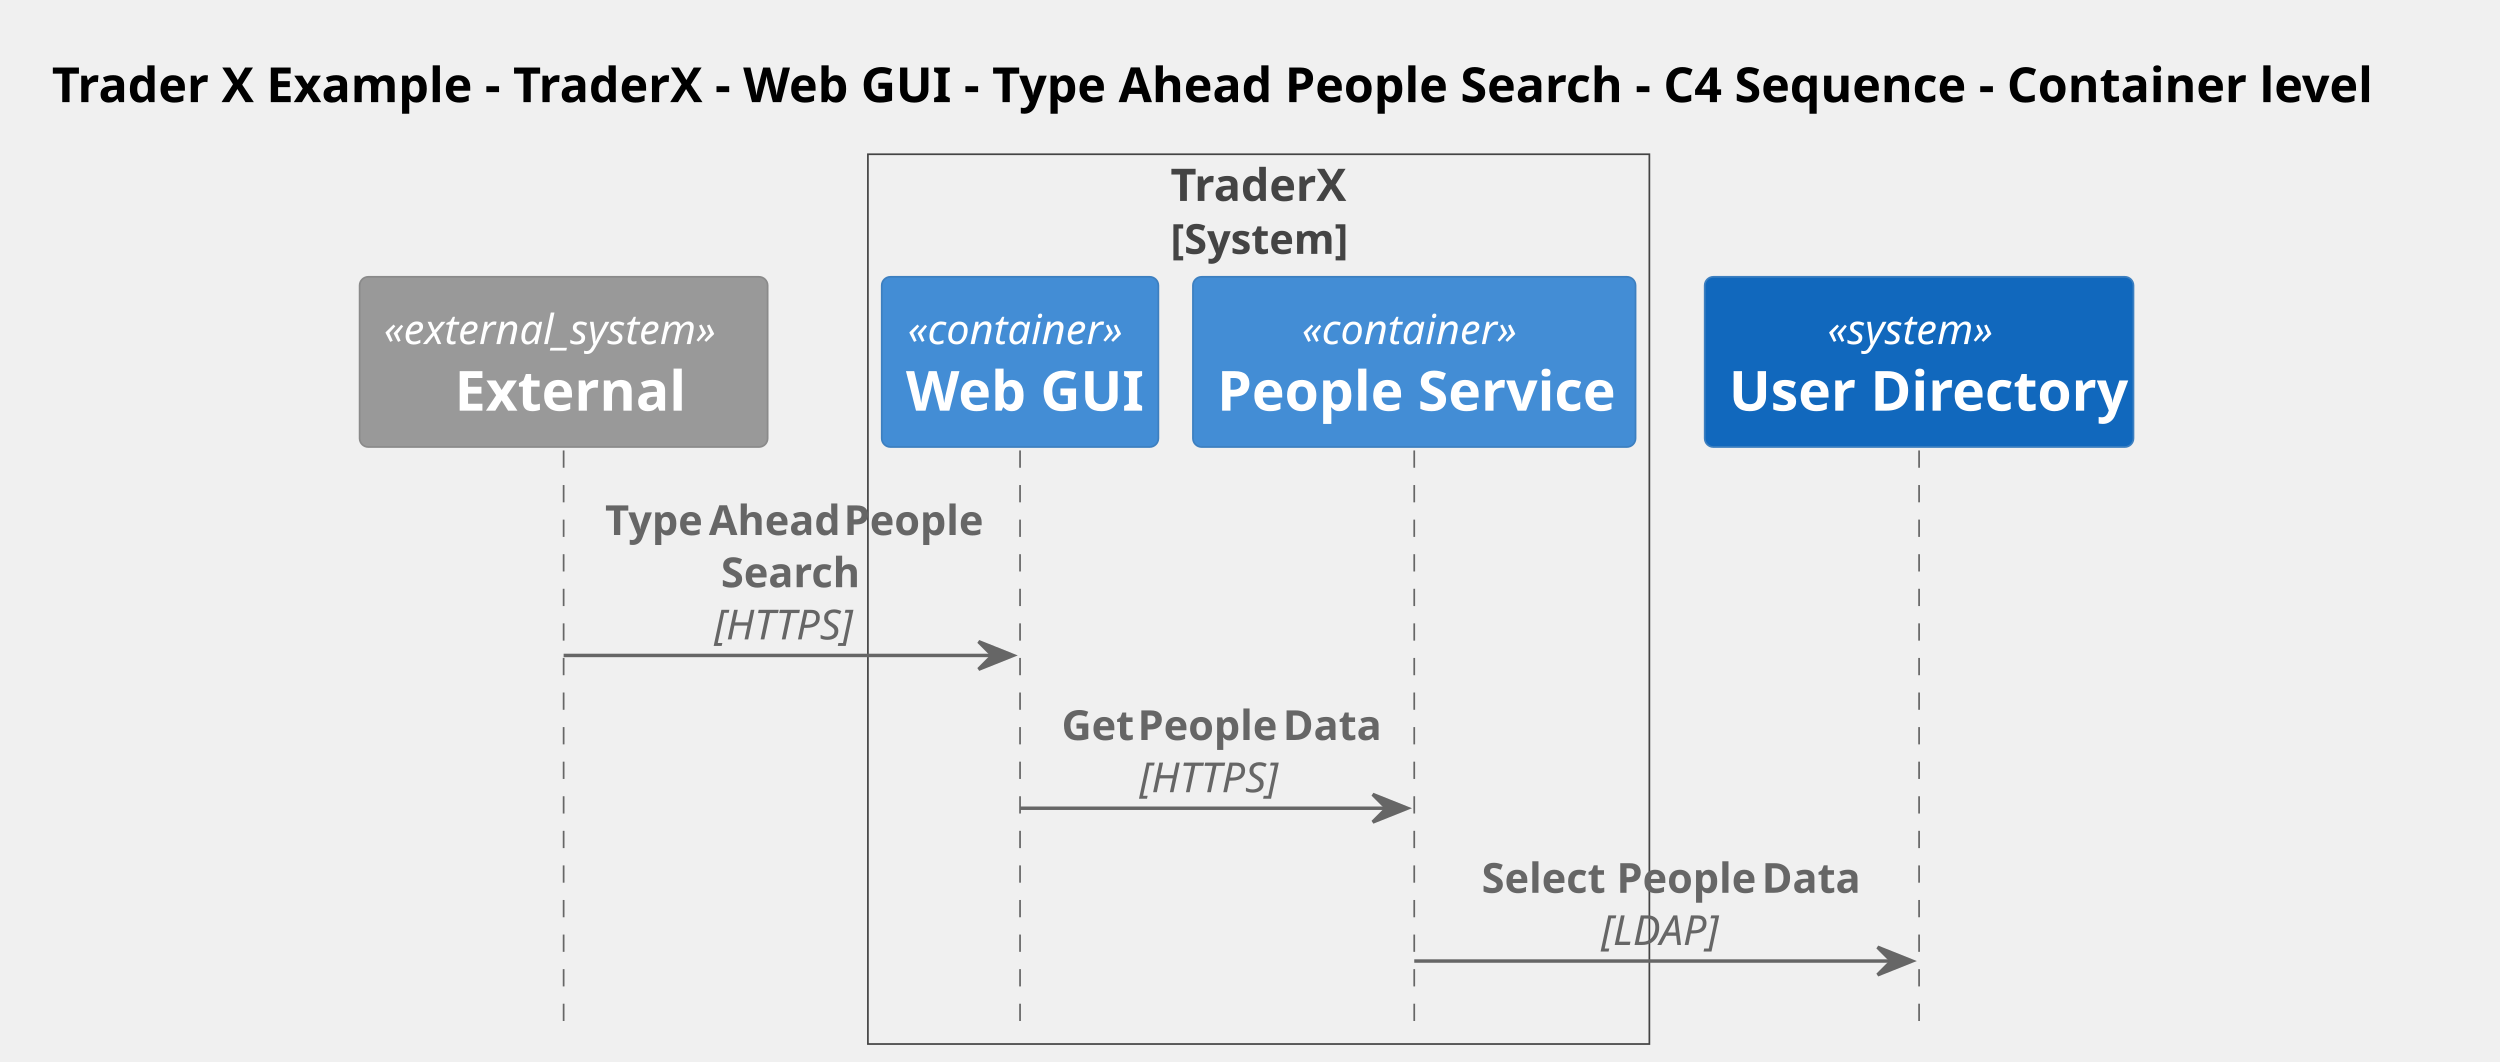
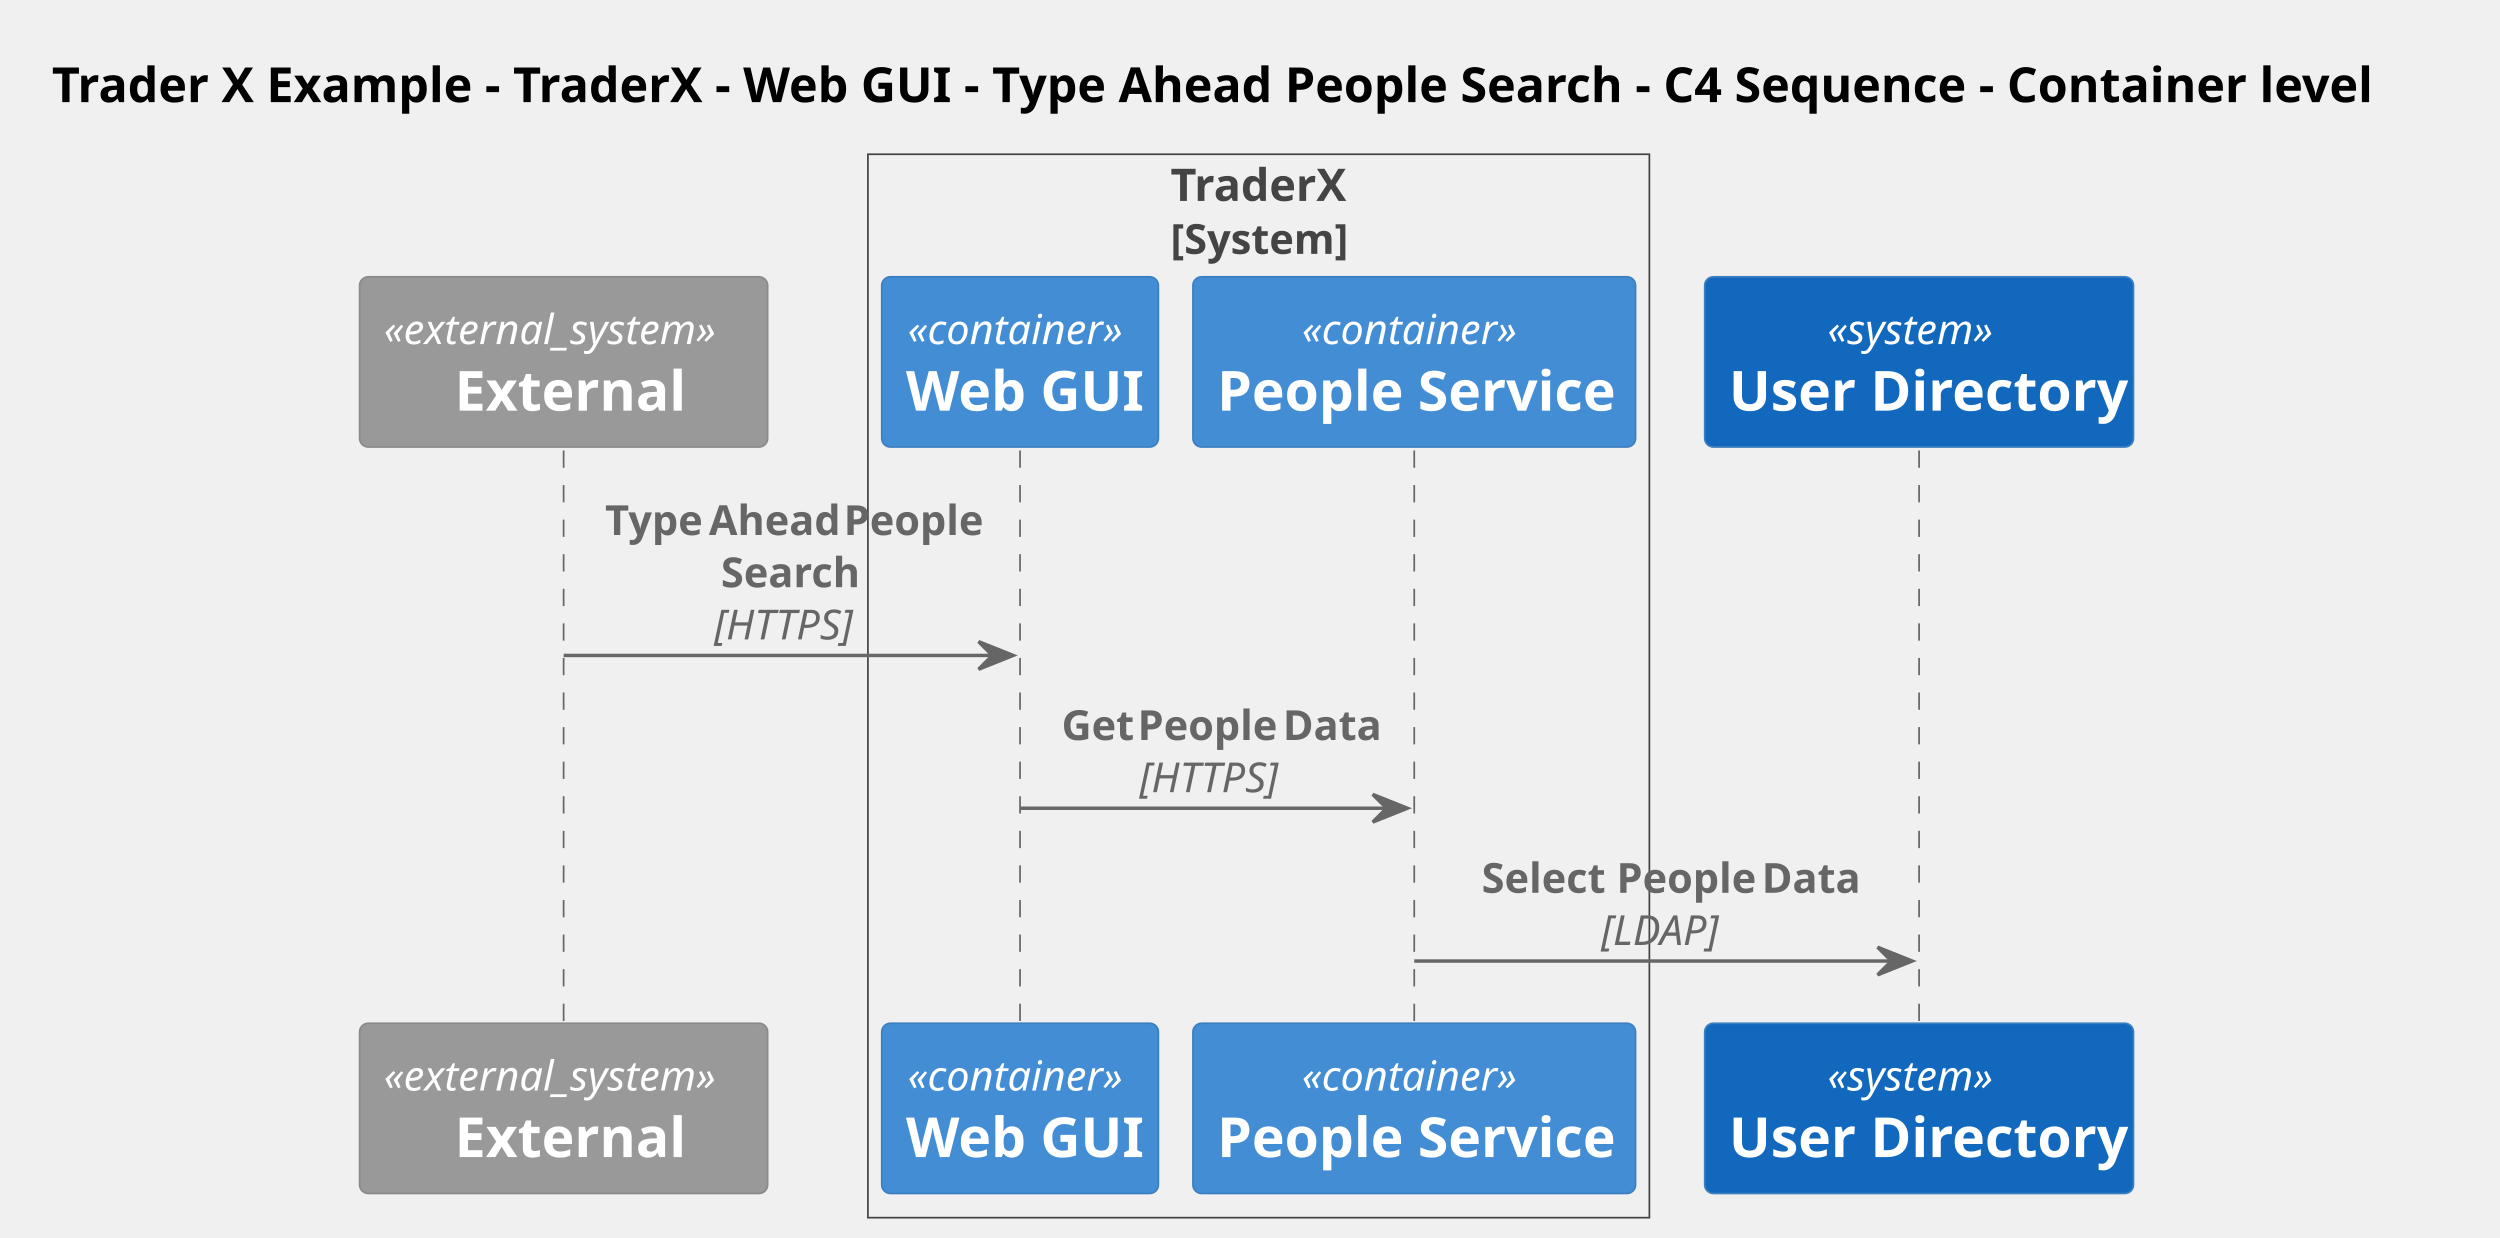
- <svg xmlns="http://www.w3.org/2000/svg" contentStyleType="text/css" height="307px" preserveAspectRatio="none" style="width:723px;height:307px;background:#FFFFFF;" version="1.1" viewBox="0 0 723 307" width="723px" zoomAndPan="magnify">
+ <svg xmlns="http://www.w3.org/2000/svg" contentStyleType="text/css" height="358px" preserveAspectRatio="none" style="width:723px;height:358px;background:#FFFFFF;" version="1.1" viewBox="0 0 723 358" width="723px" zoomAndPan="magnify">
  <defs />
  <g>
-     <rect fill="none" height="257.32" style="stroke:#444444;stroke-width:0.5;" width="226" x="251" y="44.609" />
+     <rect fill="none" height="307.539" style="stroke:#444444;stroke-width:0.5;" width="226" x="251" y="44.609" />
    <text fill="#444444" font-family="sans-serif" font-size="13" font-weight="bold" lengthAdjust="spacing" textLength="51" x="338.5" y="58.105">TraderX</text>
    <text fill="#444444" font-family="sans-serif" font-size="12" font-weight="bold" lengthAdjust="spacing" textLength="51" x="338.5" y="73.418">[System]</text>
    <text fill="#000000" font-family="sans-serif" font-size="14" font-weight="bold" lengthAdjust="spacing" textLength="690" x="15" y="29.533">Trader X Example - TraderX - Web GUI - Type Ahead People Search - C4 Sequence - Container level</text>
    <line style="stroke:#666666;stroke-width:0.5;stroke-dasharray:5.0,5.0;" x1="163" x2="163" y1="130.273" y2="295.93" />
    <line style="stroke:#666666;stroke-width:0.5;stroke-dasharray:5.0,5.0;" x1="295" x2="295" y1="130.273" y2="295.93" />
    <line style="stroke:#666666;stroke-width:0.5;stroke-dasharray:5.0,5.0;" x1="409" x2="409" y1="130.273" y2="295.93" />
    <line style="stroke:#666666;stroke-width:0.5;stroke-dasharray:5.0,5.0;" x1="555" x2="555" y1="130.273" y2="295.93" />
    <rect fill="#999999" height="49.219" rx="2.5" ry="2.5" style="stroke:#8A8A8A;stroke-width:0.5;" width="118" x="104" y="80.055" />
    <text fill="#FFFFFF" font-family="sans-serif" font-size="12" font-style="italic" lengthAdjust="spacing" textLength="104" x="111" y="99.512">«external_system»</text>
    <text fill="#FFFFFF" font-family="sans-serif" font-size="16" font-weight="bold" lengthAdjust="spacing" textLength="63" x="131.5" y="118.758">External</text>
    <rect fill="#438DD5" height="49.219" rx="2.5" ry="2.5" style="stroke:#3C7FC0;stroke-width:0.5;" width="80" x="255" y="80.055" />
    <text fill="#FFFFFF" font-family="sans-serif" font-size="12" font-style="italic" lengthAdjust="spacing" textLength="65" x="262.5" y="99.512">«container»</text>
    <text fill="#FFFFFF" font-family="sans-serif" font-size="16" font-weight="bold" lengthAdjust="spacing" textLength="66" x="262" y="118.758">Web GUI</text>
    <rect fill="#438DD5" height="49.219" rx="2.5" ry="2.5" style="stroke:#3C7FC0;stroke-width:0.5;" width="128" x="345" y="80.055" />
    <text fill="#FFFFFF" font-family="sans-serif" font-size="12" font-style="italic" lengthAdjust="spacing" textLength="65" x="376.5" y="99.512">«container»</text>
    <text fill="#FFFFFF" font-family="sans-serif" font-size="16" font-weight="bold" lengthAdjust="spacing" textLength="114" x="352" y="118.758">People Service</text>
    <rect fill="#1168BD" height="49.219" rx="2.5" ry="2.5" style="stroke:#3C7FC0;stroke-width:0.5;" width="124" x="493" y="80.055" />
    <text fill="#FFFFFF" font-family="sans-serif" font-size="12" font-style="italic" lengthAdjust="spacing" textLength="53" x="528.5" y="99.512">«system»</text>
    <text fill="#FFFFFF" font-family="sans-serif" font-size="16" font-weight="bold" lengthAdjust="spacing" textLength="110" x="500" y="118.758">User Directory</text>
+     <rect fill="#999999" height="49.219" rx="2.5" ry="2.5" style="stroke:#8A8A8A;stroke-width:0.5;" width="118" x="104" y="295.93" />
+     <text fill="#FFFFFF" font-family="sans-serif" font-size="12" font-style="italic" lengthAdjust="spacing" textLength="104" x="111" y="315.387">«external_system»</text>
+     <text fill="#FFFFFF" font-family="sans-serif" font-size="16" font-weight="bold" lengthAdjust="spacing" textLength="63" x="131.5" y="334.633">External</text>
+     <rect fill="#438DD5" height="49.219" rx="2.5" ry="2.5" style="stroke:#3C7FC0;stroke-width:0.5;" width="80" x="255" y="295.93" />
+     <text fill="#FFFFFF" font-family="sans-serif" font-size="12" font-style="italic" lengthAdjust="spacing" textLength="65" x="262.5" y="315.387">«container»</text>
+     <text fill="#FFFFFF" font-family="sans-serif" font-size="16" font-weight="bold" lengthAdjust="spacing" textLength="66" x="262" y="334.633">Web GUI</text>
+     <rect fill="#438DD5" height="49.219" rx="2.5" ry="2.5" style="stroke:#3C7FC0;stroke-width:0.5;" width="128" x="345" y="295.93" />
+     <text fill="#FFFFFF" font-family="sans-serif" font-size="12" font-style="italic" lengthAdjust="spacing" textLength="65" x="376.5" y="315.387">«container»</text>
+     <text fill="#FFFFFF" font-family="sans-serif" font-size="16" font-weight="bold" lengthAdjust="spacing" textLength="114" x="352" y="334.633">People Service</text>
+     <rect fill="#1168BD" height="49.219" rx="2.5" ry="2.5" style="stroke:#3C7FC0;stroke-width:0.5;" width="124" x="493" y="295.93" />
+     <text fill="#FFFFFF" font-family="sans-serif" font-size="12" font-style="italic" lengthAdjust="spacing" textLength="53" x="528.5" y="315.387">«system»</text>
+     <text fill="#FFFFFF" font-family="sans-serif" font-size="16" font-weight="bold" lengthAdjust="spacing" textLength="110" x="500" y="334.633">User Directory</text>
    <polygon fill="#666666" points="283,185.555,293,189.555,283,193.555,287,189.555" style="stroke:#666666;stroke-width:1.0;" />
    <line style="stroke:#666666;stroke-width:1.0;" x1="163" x2="289" y1="189.555" y2="189.555" />
    <text fill="#666666" font-family="sans-serif" font-size="12" font-weight="bold" lengthAdjust="spacing" textLength="27" x="175" y="154.731">Type</text>
    <text fill="#666666" font-family="sans-serif" font-size="12" font-weight="bold" lengthAdjust="spacing" textLength="3" x="202" y="154.731"> </text>
    <text fill="#666666" font-family="sans-serif" font-size="12" font-weight="bold" lengthAdjust="spacing" textLength="36" x="205" y="154.731">Ahead</text>
    <text fill="#666666" font-family="sans-serif" font-size="12" font-weight="bold" lengthAdjust="spacing" textLength="3" x="241" y="154.731"> </text>
    <text fill="#666666" font-family="sans-serif" font-size="12" font-weight="bold" lengthAdjust="spacing" textLength="39" x="244" y="154.731">People</text>
    <text fill="#666666" font-family="sans-serif" font-size="12" font-weight="bold" lengthAdjust="spacing" textLength="41" x="208.5" y="169.824">Search</text>
    <text fill="#666666" font-family="sans-serif" font-size="12" font-style="italic" lengthAdjust="spacing" textLength="45" x="206.5" y="184.918">[HTTPS]</text>
    <polygon fill="#666666" points="397,229.742,407,233.742,397,237.742,401,233.742" style="stroke:#666666;stroke-width:1.0;" />
    <line style="stroke:#666666;stroke-width:1.0;" x1="295" x2="403" y1="233.742" y2="233.742" />
    <text fill="#666666" font-family="sans-serif" font-size="12" font-weight="bold" lengthAdjust="spacing" textLength="19" x="307" y="214.012">Get</text>
    <text fill="#666666" font-family="sans-serif" font-size="12" font-weight="bold" lengthAdjust="spacing" textLength="3" x="326" y="214.012"> </text>
    <text fill="#666666" font-family="sans-serif" font-size="12" font-weight="bold" lengthAdjust="spacing" textLength="39" x="329" y="214.012">People</text>
    <text fill="#666666" font-family="sans-serif" font-size="12" font-weight="bold" lengthAdjust="spacing" textLength="3" x="368" y="214.012"> </text>
    <text fill="#666666" font-family="sans-serif" font-size="12" font-weight="bold" lengthAdjust="spacing" textLength="26" x="371" y="214.012">Data</text>
    <text fill="#666666" font-family="sans-serif" font-size="12" font-style="italic" lengthAdjust="spacing" textLength="45" x="329.5" y="229.106">[HTTPS]</text>
    <polygon fill="#666666" points="543,273.93,553,277.93,543,281.93,547,277.93" style="stroke:#666666;stroke-width:1.0;" />
    <line style="stroke:#666666;stroke-width:1.0;" x1="409" x2="549" y1="277.93" y2="277.93" />
    <text fill="#666666" font-family="sans-serif" font-size="12" font-weight="bold" lengthAdjust="spacing" textLength="36" x="428.5" y="258.199">Select</text>
    <text fill="#666666" font-family="sans-serif" font-size="12" font-weight="bold" lengthAdjust="spacing" textLength="3" x="464.5" y="258.199"> </text>
    <text fill="#666666" font-family="sans-serif" font-size="12" font-weight="bold" lengthAdjust="spacing" textLength="39" x="467.5" y="258.199">People</text>
    <text fill="#666666" font-family="sans-serif" font-size="12" font-weight="bold" lengthAdjust="spacing" textLength="3" x="506.5" y="258.199"> </text>
    <text fill="#666666" font-family="sans-serif" font-size="12" font-weight="bold" lengthAdjust="spacing" textLength="26" x="509.5" y="258.199">Data</text>
    <text fill="#666666" font-family="sans-serif" font-size="12" font-style="italic" lengthAdjust="spacing" textLength="38" x="463" y="273.293">[LDAP]</text>
  </g>
</svg>
